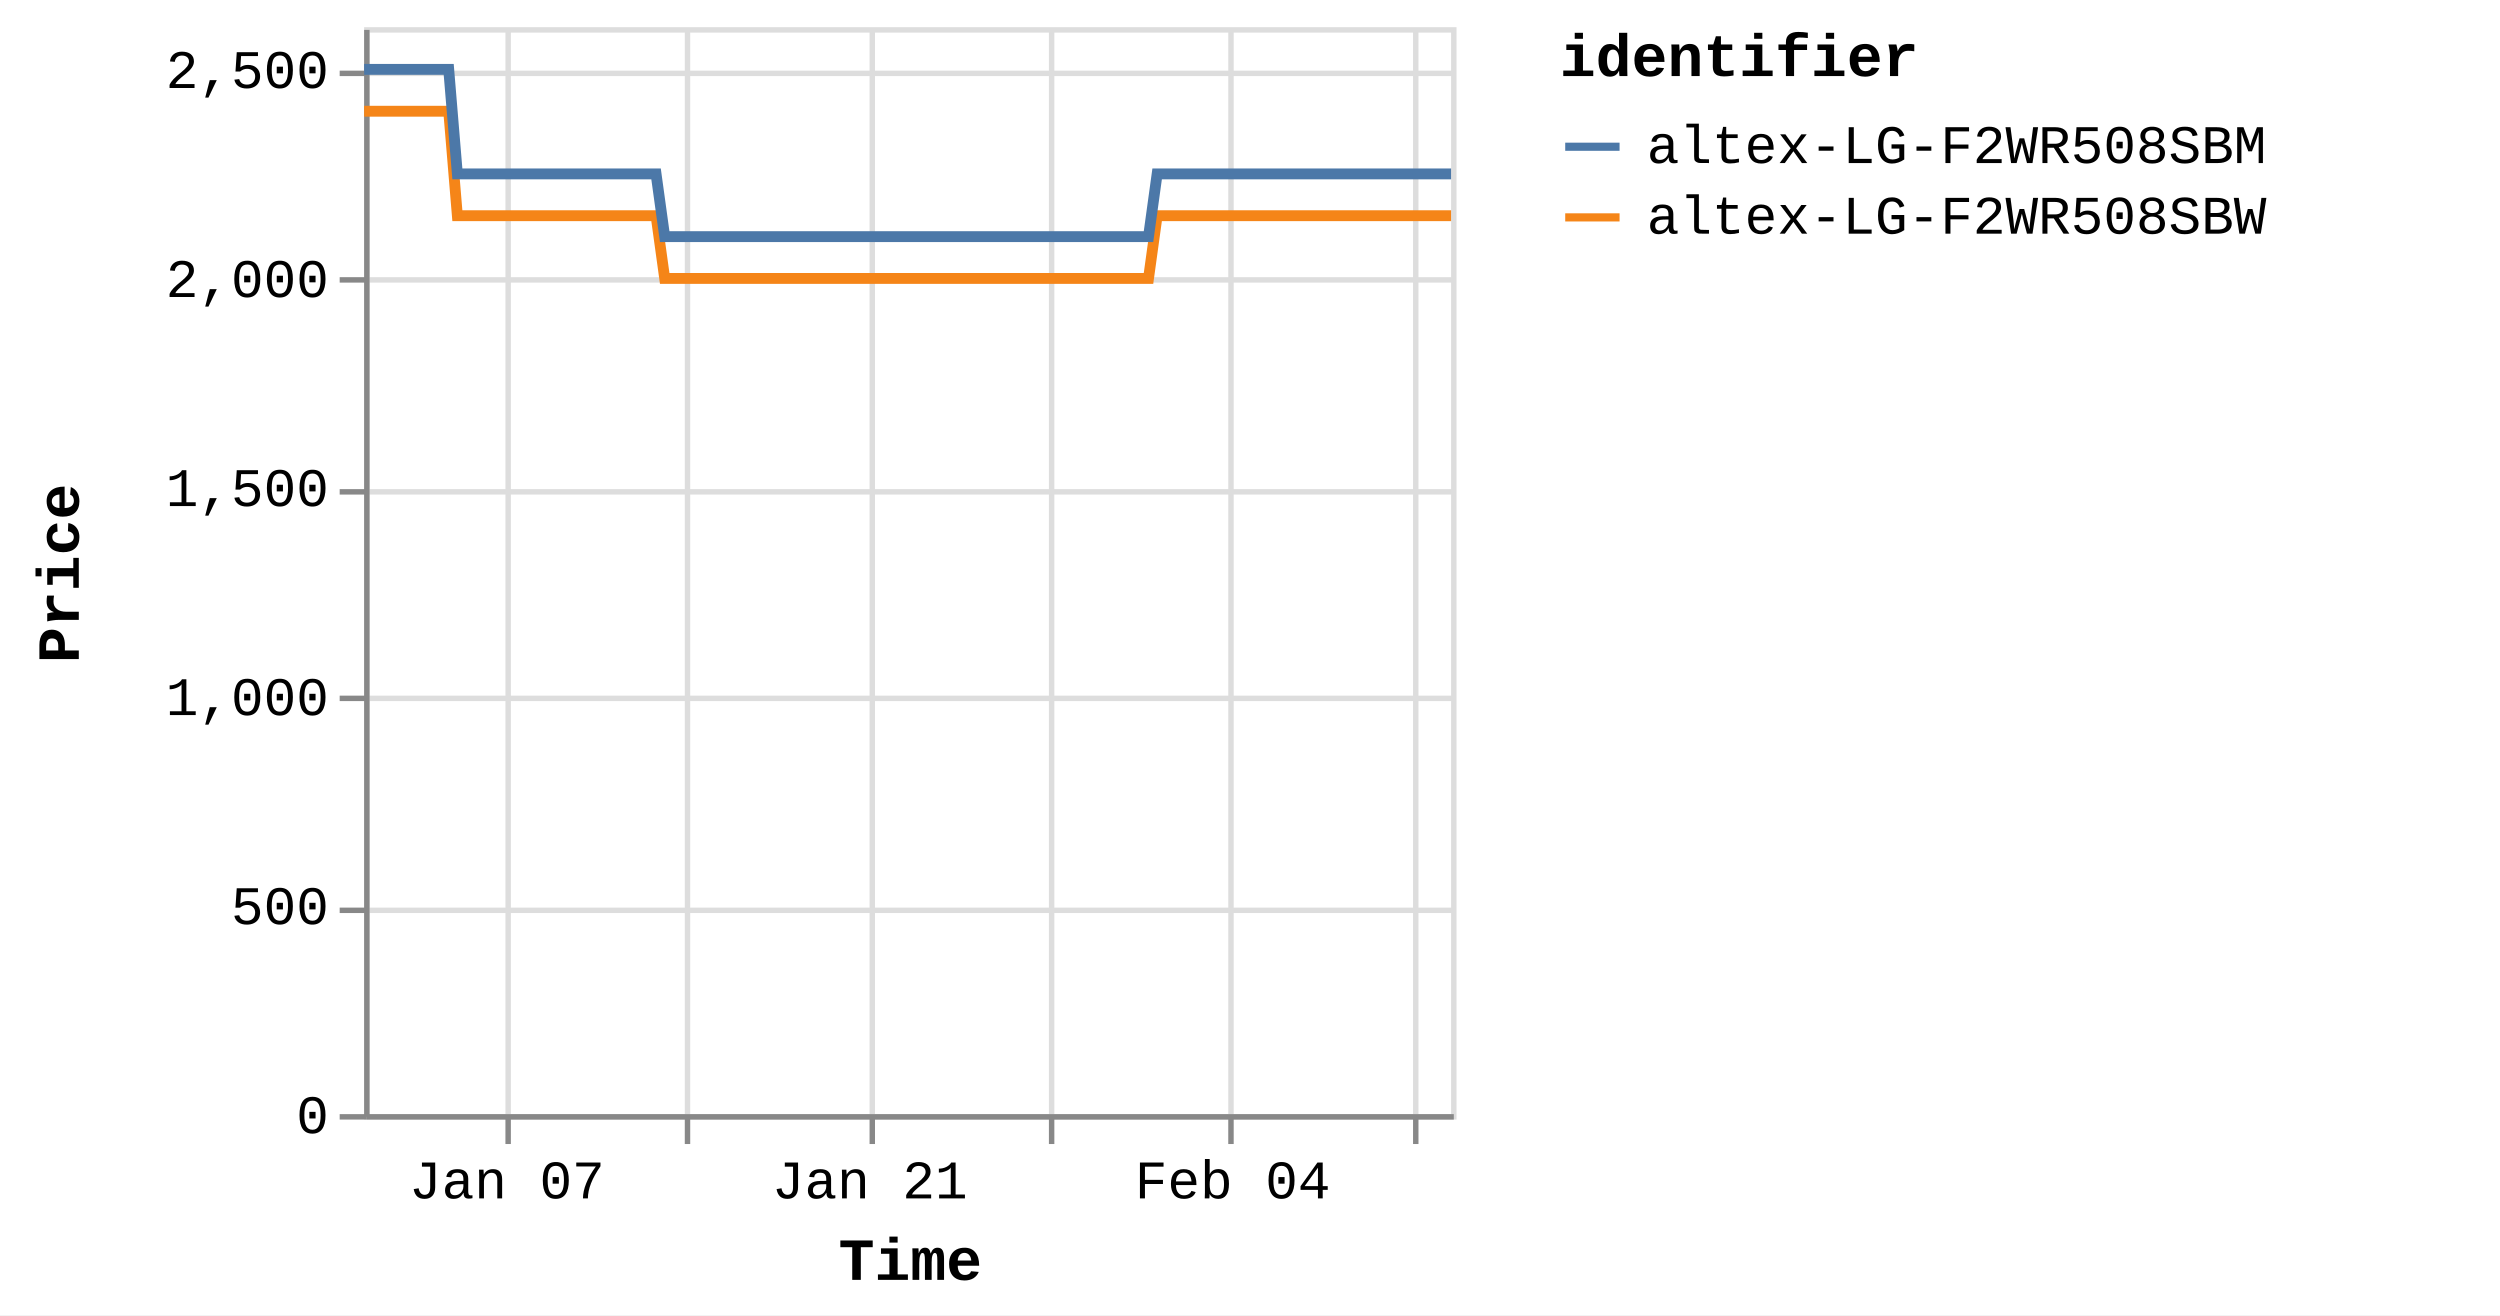
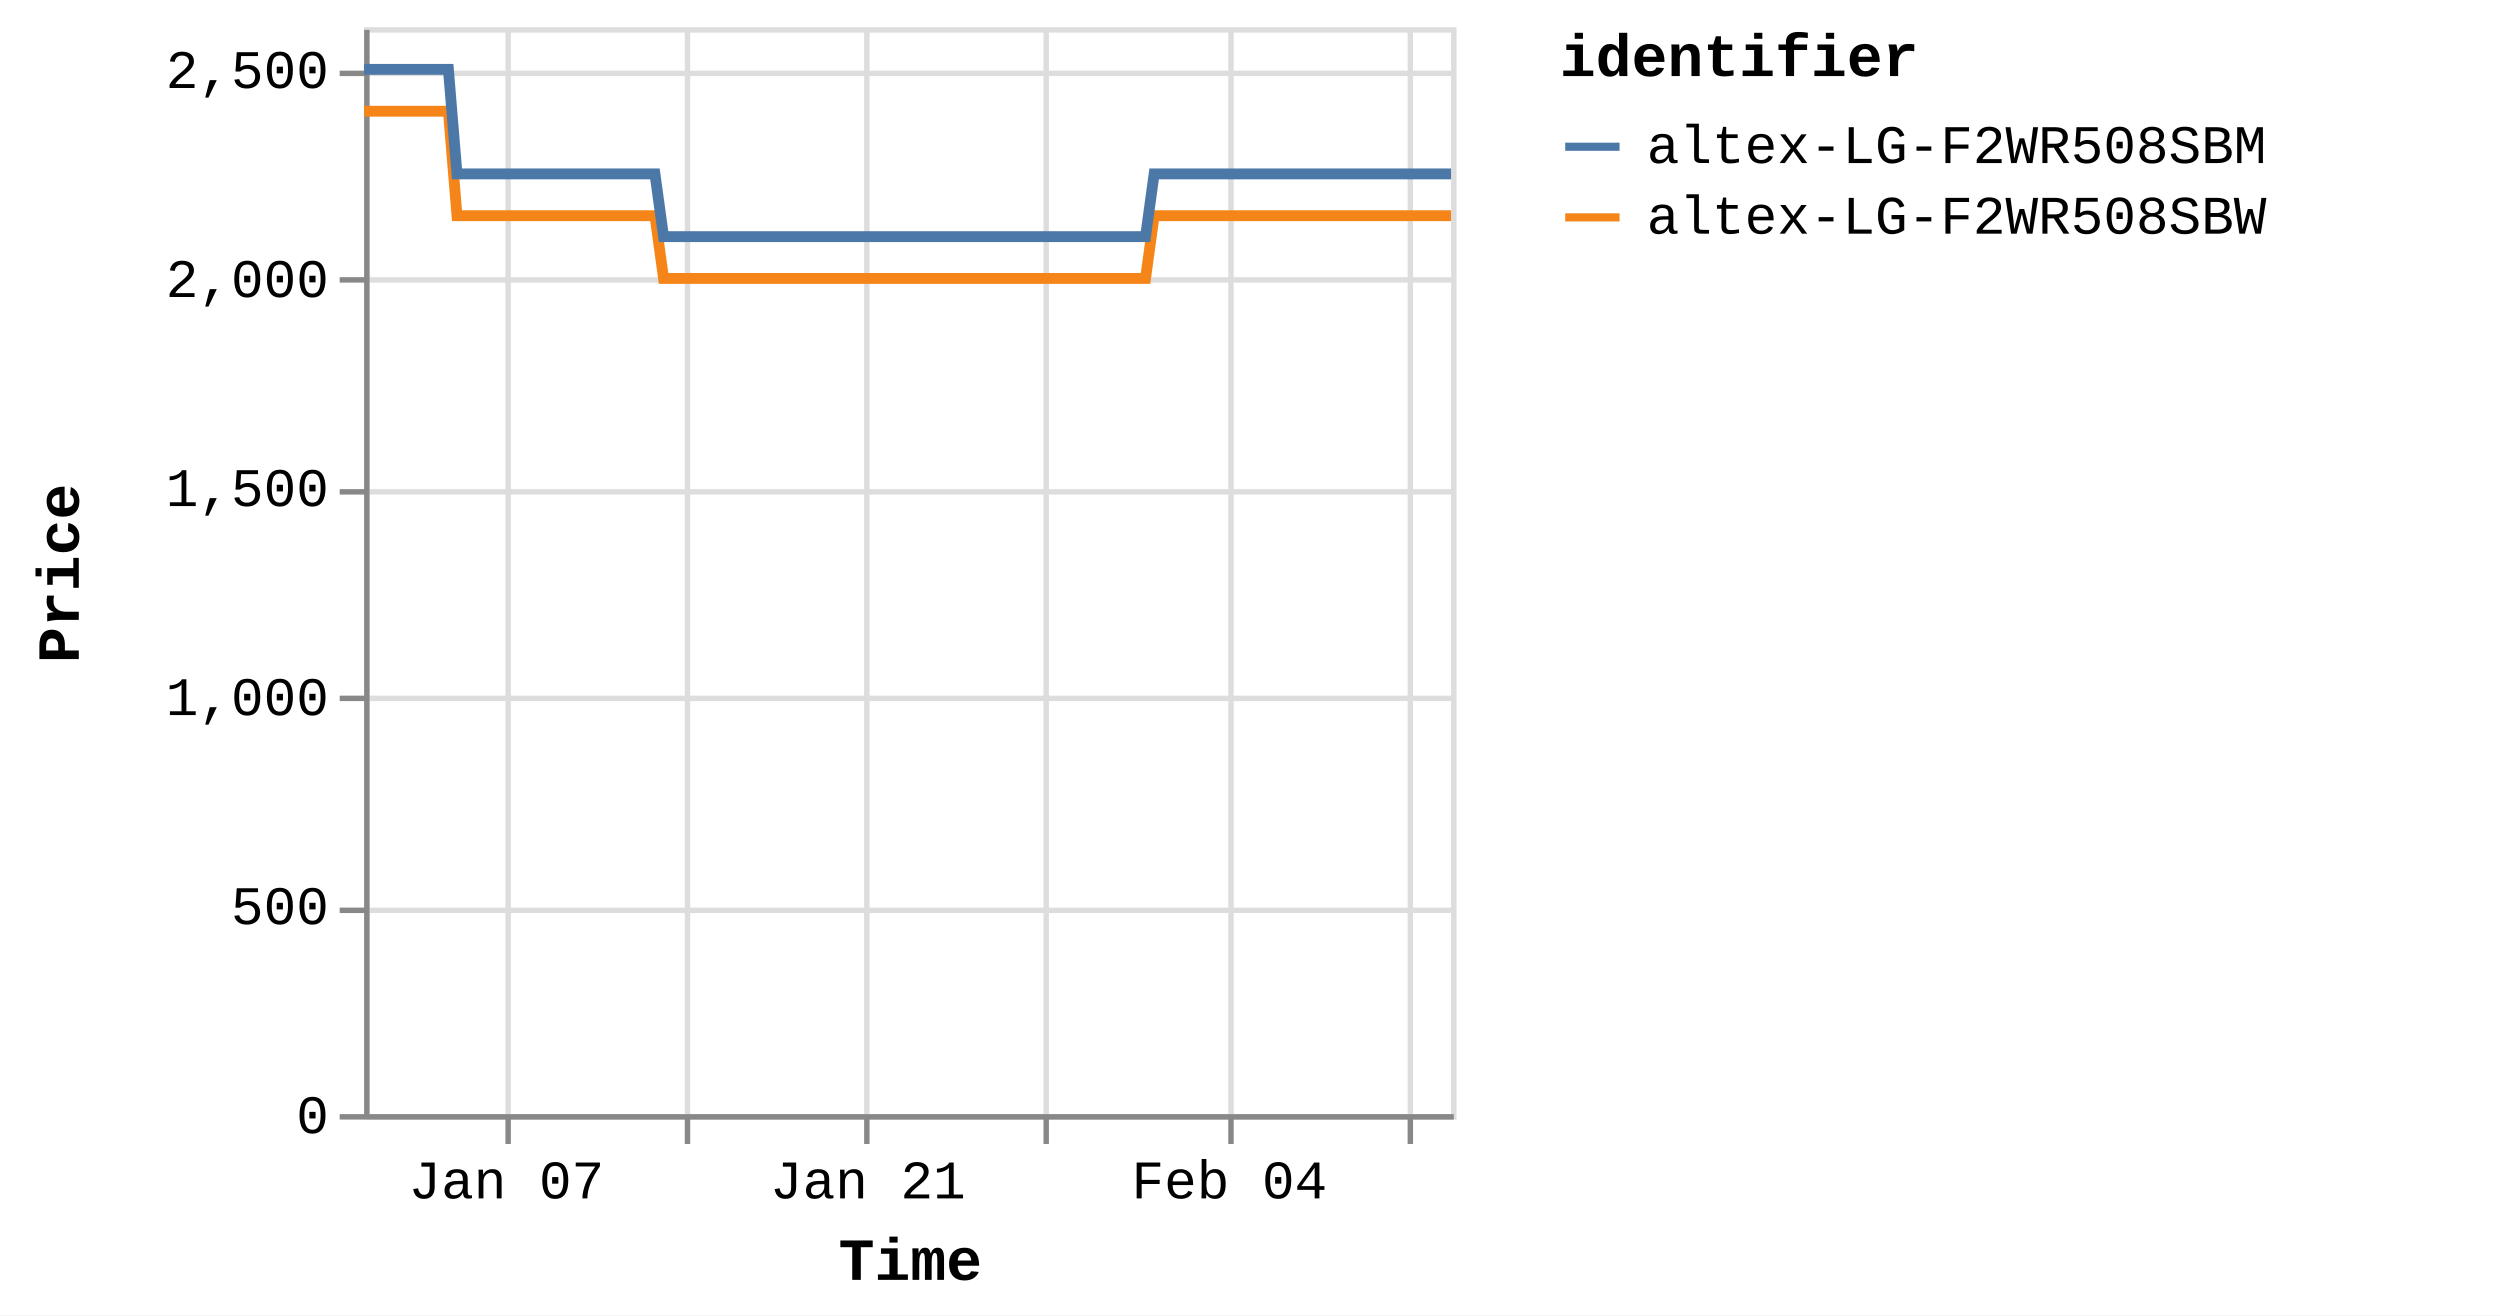
<svg xmlns="http://www.w3.org/2000/svg" version="1.1" class="marks" width="460" height="242" viewBox="0 0 460 242">
  <rect width="460" height="242" fill="white" />
  <g fill="none" stroke-miterlimit="10" transform="translate(67,5)">
    <g class="mark-group role-frame root" role="graphics-object" aria-roledescription="group mark container">
      <g transform="translate(0,0)">
        <path class="background" aria-hidden="true" d="M0.5,0.5h200v200h-200Z" stroke="#ddd" />
        <g>
          <g class="mark-group role-axis" aria-hidden="true">
            <g transform="translate(0.5,200.5)">
              <path class="background" aria-hidden="true" d="M0,0h0v0h0Z" pointer-events="none" />
              <g>
                <g class="mark-rule role-axis-grid" pointer-events="none">
                  <line transform="translate(26,-200)" x2="0" y2="200" stroke="#ddd" stroke-width="1" opacity="1" />
                  <line transform="translate(59,-200)" x2="0" y2="200" stroke="#ddd" stroke-width="1" opacity="1" />
-                   <line transform="translate(93,-200)" x2="0" y2="200" stroke="#ddd" stroke-width="1" opacity="1" />
-                   <line transform="translate(126,-200)" x2="0" y2="200" stroke="#ddd" stroke-width="1" opacity="1" />
+                   <line transform="translate(92,-200)" x2="0" y2="200" stroke="#ddd" stroke-width="1" opacity="1" />
+                   <line transform="translate(125,-200)" x2="0" y2="200" stroke="#ddd" stroke-width="1" opacity="1" />
                  <line transform="translate(159,-200)" x2="0" y2="200" stroke="#ddd" stroke-width="1" opacity="1" />
-                   <line transform="translate(193,-200)" x2="0" y2="200" stroke="#ddd" stroke-width="1" opacity="1" />
+                   <line transform="translate(192,-200)" x2="0" y2="200" stroke="#ddd" stroke-width="1" opacity="1" />
                </g>
              </g>
              <path class="foreground" aria-hidden="true" d="" pointer-events="none" display="none" />
            </g>
          </g>
          <g class="mark-group role-axis" aria-hidden="true">
            <g transform="translate(0.5,0.5)">
              <path class="background" aria-hidden="true" d="M0,0h0v0h0Z" pointer-events="none" />
              <g>
                <g class="mark-rule role-axis-grid" pointer-events="none">
                  <line transform="translate(0,200)" x2="200" y2="0" stroke="#ddd" stroke-width="1" opacity="1" />
                  <line transform="translate(0,162)" x2="200" y2="0" stroke="#ddd" stroke-width="1" opacity="1" />
                  <line transform="translate(0,123)" x2="200" y2="0" stroke="#ddd" stroke-width="1" opacity="1" />
                  <line transform="translate(0,85)" x2="200" y2="0" stroke="#ddd" stroke-width="1" opacity="1" />
                  <line transform="translate(0,46)" x2="200" y2="0" stroke="#ddd" stroke-width="1" opacity="1" />
                  <line transform="translate(0,8)" x2="200" y2="0" stroke="#ddd" stroke-width="1" opacity="1" />
                </g>
              </g>
              <path class="foreground" aria-hidden="true" d="" pointer-events="none" display="none" />
            </g>
          </g>
-           <g class="mark-group role-axis" role="graphics-symbol" aria-roledescription="axis" aria-label="X-axis titled 'Time' for a time scale with values from Monday, 01 January 2024, 2:19:43 PM to Monday, 12 February 2024, 12:49:17 PM">
+           <g class="mark-group role-axis" role="graphics-symbol" aria-roledescription="axis" aria-label="X-axis titled 'Time' for a time scale with values from Monday, 01 January 2024, 2:19:43 PM to Monday, 12 February 2024, 4:38:55 PM">
            <g transform="translate(0.5,200.5)">
              <path class="background" aria-hidden="true" d="M0,0h0v0h0Z" pointer-events="none" />
              <g>
                <g class="mark-rule role-axis-tick" pointer-events="none">
                  <line transform="translate(26,0)" x2="0" y2="5" stroke="#888" stroke-width="1" opacity="1" />
                  <line transform="translate(59,0)" x2="0" y2="5" stroke="#888" stroke-width="1" opacity="1" />
-                   <line transform="translate(93,0)" x2="0" y2="5" stroke="#888" stroke-width="1" opacity="1" />
-                   <line transform="translate(126,0)" x2="0" y2="5" stroke="#888" stroke-width="1" opacity="1" />
+                   <line transform="translate(92,0)" x2="0" y2="5" stroke="#888" stroke-width="1" opacity="1" />
+                   <line transform="translate(125,0)" x2="0" y2="5" stroke="#888" stroke-width="1" opacity="1" />
                  <line transform="translate(159,0)" x2="0" y2="5" stroke="#888" stroke-width="1" opacity="1" />
-                   <line transform="translate(193,0)" x2="0" y2="5" stroke="#888" stroke-width="1" opacity="1" />
+                   <line transform="translate(192,0)" x2="0" y2="5" stroke="#888" stroke-width="1" opacity="1" />
                </g>
                <g class="mark-text role-axis-label" pointer-events="none">
-                   <text text-anchor="middle" transform="translate(25.76697,15)" font-family="Liberation Mono" font-size="10px" fill="#000" opacity="1">Jan 07</text>
-                   <text text-anchor="middle" transform="translate(59.15021,15)" font-family="Liberation Mono" font-size="10px" fill="#000" opacity="0">Jan 14</text>
-                   <text text-anchor="middle" transform="translate(92.53346,15)" font-family="Liberation Mono" font-size="10px" fill="#000" opacity="1">Jan 21</text>
-                   <text text-anchor="middle" transform="translate(125.9167,15)" font-family="Liberation Mono" font-size="10px" fill="#000" opacity="0">Jan 28</text>
-                   <text text-anchor="middle" transform="translate(159.3,15)" font-family="Liberation Mono" font-size="10px" fill="#000" opacity="1">Feb 04</text>
-                   <text text-anchor="middle" transform="translate(192.6832,15)" font-family="Liberation Mono" font-size="10px" fill="#000" opacity="0">Feb 11</text>
+                   <text text-anchor="middle" transform="translate(25.66936,15)" font-family="Liberation Mono" font-size="10px" fill="#000" opacity="1">Jan 07</text>
+                   <text text-anchor="middle" transform="translate(58.92615,15)" font-family="Liberation Mono" font-size="10px" fill="#000" opacity="0">Jan 14</text>
+                   <text text-anchor="middle" transform="translate(92.18294,15)" font-family="Liberation Mono" font-size="10px" fill="#000" opacity="1">Jan 21</text>
+                   <text text-anchor="middle" transform="translate(125.4397,15)" font-family="Liberation Mono" font-size="10px" fill="#000" opacity="0">Jan 28</text>
+                   <text text-anchor="middle" transform="translate(158.6965,15)" font-family="Liberation Mono" font-size="10px" fill="#000" opacity="1">Feb 04</text>
+                   <text text-anchor="middle" transform="translate(191.9533,15)" font-family="Liberation Mono" font-size="10px" fill="#000" opacity="0">Feb 11</text>
                </g>
                <g class="mark-rule role-axis-domain" pointer-events="none">
                  <line transform="translate(0,0)" x2="200" y2="0" stroke="#888" stroke-width="1" opacity="1" />
                </g>
                <g class="mark-text role-axis-title" pointer-events="none">
                  <text text-anchor="middle" transform="translate(100,30)" font-family="Liberation Mono" font-size="11px" font-weight="bold" fill="#000" opacity="1">Time</text>
                </g>
              </g>
              <path class="foreground" aria-hidden="true" d="" pointer-events="none" display="none" />
            </g>
          </g>
          <g class="mark-group role-axis" role="graphics-symbol" aria-roledescription="axis" aria-label="Y-axis titled 'Price' for a linear scale with values from 0 to 2,600">
            <g transform="translate(0.5,0.5)">
              <path class="background" aria-hidden="true" d="M0,0h0v0h0Z" pointer-events="none" />
              <g>
                <g class="mark-rule role-axis-tick" pointer-events="none">
                  <line transform="translate(0,200)" x2="-5" y2="0" stroke="#888" stroke-width="1" opacity="1" />
                  <line transform="translate(0,162)" x2="-5" y2="0" stroke="#888" stroke-width="1" opacity="1" />
                  <line transform="translate(0,123)" x2="-5" y2="0" stroke="#888" stroke-width="1" opacity="1" />
                  <line transform="translate(0,85)" x2="-5" y2="0" stroke="#888" stroke-width="1" opacity="1" />
                  <line transform="translate(0,46)" x2="-5" y2="0" stroke="#888" stroke-width="1" opacity="1" />
                  <line transform="translate(0,8)" x2="-5" y2="0" stroke="#888" stroke-width="1" opacity="1" />
                </g>
                <g class="mark-text role-axis-label" pointer-events="none">
                  <text text-anchor="end" transform="translate(-7,203)" font-family="Liberation Mono" font-size="10px" fill="#000" opacity="1">0</text>
                  <text text-anchor="end" transform="translate(-7,164.5385)" font-family="Liberation Mono" font-size="10px" fill="#000" opacity="1">500</text>
                  <text text-anchor="end" transform="translate(-7,126.0769)" font-family="Liberation Mono" font-size="10px" fill="#000" opacity="1">1,000</text>
                  <text text-anchor="end" transform="translate(-7,87.61538)" font-family="Liberation Mono" font-size="10px" fill="#000" opacity="1">1,500</text>
                  <text text-anchor="end" transform="translate(-7,49.15385)" font-family="Liberation Mono" font-size="10px" fill="#000" opacity="1">2,000</text>
                  <text text-anchor="end" transform="translate(-7,10.69231)" font-family="Liberation Mono" font-size="10px" fill="#000" opacity="1">2,500</text>
                </g>
                <g class="mark-rule role-axis-domain" pointer-events="none">
                  <line transform="translate(0,200)" x2="0" y2="-200" stroke="#888" stroke-width="1" opacity="1" />
                </g>
                <g class="mark-text role-axis-title" pointer-events="none">
                  <text text-anchor="middle" transform="translate(-51,100) rotate(-90) translate(0,-2)" font-family="Liberation Mono" font-size="11px" font-weight="bold" fill="#000" opacity="1">Price</text>
                </g>
              </g>
              <path class="foreground" aria-hidden="true" d="" pointer-events="none" display="none" />
            </g>
          </g>
          <g class="mark-group role-scope pathgroup" role="graphics-object" aria-roledescription="group mark container">
            <g transform="translate(0,0)">
              <path class="background" aria-hidden="true" d="M0,0h200v200h-200Z" />
              <g>
                <g class="mark-line role-mark marks" role="graphics-object" aria-roledescription="line mark container">
-                   <path aria-label="Time: Jan 01, 2024; Price: 2399; identifier: altex-LG-F2WR508SBW" role="graphics-symbol" aria-roledescription="line mark" d="M0,15.462L0.499,15.462L1.255,15.462L2.844,15.462L3.64,15.462L4.475,15.462L5.235,15.462L6.023,15.462L7.614,15.462L8.409,15.462L9.245,15.462L10.005,15.462L10.791,15.462L12.383,15.462L13.179,15.462L14.013,15.462L14.779,15.462L15.562,15.462L17.154,34.692L17.948,34.692L18.783,34.692L19.546,34.692L20.33,34.692L21.922,34.692L22.715,34.692L23.548,34.692L24.311,34.692L25.099,34.692L26.694,34.692L27.484,34.692L28.317,34.692L29.081,34.692L29.868,34.692L31.462,34.692L32.259,34.692L33.095,34.692L33.856,34.692L34.636,34.692L36.233,34.692L37.026,34.692L37.873,34.692L38.626,34.692L39.406,34.692L41.001,34.692L41.796,34.692L42.633,34.692L43.392,34.692L44.175,34.692L45.769,34.692L46.564,34.692L47.403,34.692L48.164,34.692L48.944,34.692L50.537,34.692L51.334,34.692L52.169,34.692L52.931,34.692L53.714,34.692L55.304,46.231L56.098,46.231L56.931,46.231L57.695,46.231L58.482,46.231L60.077,46.231L60.867,46.231L61.699,46.231L62.462,46.231L63.251,46.231L64.847,46.231L65.642,46.231L66.482,46.231L67.24,46.231L68.02,46.231L69.613,46.231L70.412,46.231L71.249,46.231L72.01,46.231L72.789,46.231L74.383,46.231L75.181,46.231L76.019,46.231L76.778,46.231L77.558,46.231L79.151,46.231L79.947,46.231L80.785,46.231L81.544,46.231L82.329,46.231L83.921,46.231L84.717,46.231L85.555,46.231L86.317,46.231L87.096,46.231L88.69,46.231L89.48,46.231L90.315,46.231L91.081,46.231L91.867,46.231L93.456,46.231L94.25,46.231L95.083,46.231L95.847,46.231L96.635,46.231L98.232,46.231L99.028,46.231L99.867,46.231L100.622,46.231L101.404,46.231L102.998,46.231L103.797,46.231L104.635,46.231L105.395,46.231L106.173,46.231L107.768,46.231L108.565,46.231L109.403,46.231L110.162,46.231L110.942,46.231L112.539,46.231L113.332,46.231L114.172,46.231L114.934,46.231L115.711,46.231L117.303,46.231L118.1,46.231L118.924,46.231L119.687,46.231L120.482,46.231L122.069,46.231L122.866,46.231L123.682,46.231L124.454,46.231L125.248,46.231L126.839,46.231L127.634,46.231L128.454,46.231L129.223,46.231L130.018,46.231L131.608,46.231L132.405,46.231L133.23,46.231L133.993,46.231L134.788,46.231L136.375,46.231L137.171,46.231L137.998,46.231L138.772,46.231L139.555,46.231L141.145,46.231L141.941,46.231L142.768,46.231L143.53,46.231L144.324,46.231L145.914,34.692L146.71,34.692L147.538,34.692L148.299,34.692L149.093,34.692L150.685,34.692L151.478,34.692L152.305,34.692L153.067,34.692L153.863,34.692L155.453,34.692L156.248,34.692L157.067,34.692L157.837,34.692L158.635,34.692L160.226,34.692L161.018,34.692L161.836,34.692L162.605,34.692L163.4,34.692L164.991,34.692L165.788,34.692L166.615,34.692L167.377,34.692L168.17,34.692L169.759,34.692L170.555,34.692L171.383,34.692L172.146,34.692L172.939,34.692L174.528,34.692L175.325,34.692L176.15,34.692L176.918,34.692L177.709,34.692L179.298,34.692L180.095,34.692L180.919,34.692L181.686,34.692L182.477,34.692L184.068,34.692L184.863,34.692L185.685,34.692L186.453,34.692L187.249,34.692L188.836,34.692L189.63,34.692L190.452,34.692L191.22,34.692L192.016,34.692L193.609,34.692L194.401,34.692L195.22,34.692L195.99,34.692L196.784,34.692L198.375,34.692L199.169,34.692L200,34.692" stroke="#f58518" stroke-width="2" />
+                   <path aria-label="Time: Jan 01, 2024; Price: 2399; identifier: altex-LG-F2WR508SBW" role="graphics-symbol" aria-roledescription="line mark" d="M0,15.462L0.497,15.462L1.25,15.462L2.833,15.462L3.626,15.462L4.458,15.462L5.215,15.462L6,15.462L7.585,15.462L8.377,15.462L9.21,15.462L9.967,15.462L10.75,15.462L12.336,15.462L13.129,15.462L13.96,15.462L14.723,15.462L15.503,15.462L17.089,34.692L17.88,34.692L18.711,34.692L19.472,34.692L20.253,34.692L21.838,34.692L22.629,34.692L23.459,34.692L24.219,34.692L25.004,34.692L26.593,34.692L27.38,34.692L28.209,34.692L28.971,34.692L29.755,34.692L31.343,34.692L32.137,34.692L32.97,34.692L33.728,34.692L34.505,34.692L36.095,34.692L36.886,34.692L37.729,34.692L38.48,34.692L39.257,34.692L40.846,34.692L41.638,34.692L42.472,34.692L43.227,34.692L44.008,34.692L45.596,34.692L46.388,34.692L47.224,34.692L47.981,34.692L48.759,34.692L50.346,34.692L51.139,34.692L51.971,34.692L52.73,34.692L53.51,34.692L55.095,46.231L55.885,46.231L56.715,46.231L57.476,46.231L58.26,46.231L59.849,46.231L60.636,46.231L61.465,46.231L62.225,46.231L63.012,46.231L64.601,46.231L65.394,46.231L66.23,46.231L66.986,46.231L67.762,46.231L69.35,46.231L70.145,46.231L70.979,46.231L71.738,46.231L72.514,46.231L74.101,46.231L74.896,46.231L75.731,46.231L76.487,46.231L77.265,46.231L78.851,46.231L79.644,46.231L80.479,46.231L81.235,46.231L82.018,46.231L83.604,46.231L84.396,46.231L85.231,46.231L85.99,46.231L86.766,46.231L88.354,46.231L89.142,46.231L89.973,46.231L90.736,46.231L91.519,46.231L93.102,46.231L93.893,46.231L94.723,46.231L95.484,46.231L96.269,46.231L97.86,46.231L98.653,46.231L99.489,46.231L100.241,46.231L101.02,46.231L102.608,46.231L103.403,46.231L104.238,46.231L104.996,46.231L105.77,46.231L107.36,46.231L108.153,46.231L108.989,46.231L109.745,46.231L110.522,46.231L112.112,46.231L112.903,46.231L113.74,46.231L114.499,46.231L115.272,46.231L116.858,46.231L117.653,46.231L118.474,46.231L119.234,46.231L120.026,46.231L121.607,46.231L122.401,46.231L123.214,46.231L123.982,46.231L124.773,46.231L126.359,46.231L127.15,46.231L127.967,46.231L128.734,46.231L129.526,46.231L131.109,46.231L131.903,46.231L132.725,46.231L133.486,46.231L134.277,46.231L135.859,46.231L136.652,46.231L137.475,46.231L138.247,46.231L139.027,46.231L140.61,46.231L141.403,46.231L142.227,46.231L142.987,46.231L143.778,46.231L145.361,34.692L146.154,34.692L146.979,34.692L147.737,34.692L148.528,34.692L150.114,34.692L150.904,34.692L151.728,34.692L152.487,34.692L153.28,34.692L154.864,34.692L155.656,34.692L156.472,34.692L157.239,34.692L158.034,34.692L159.619,34.692L160.408,34.692L161.223,34.692L161.99,34.692L162.781,34.692L164.366,34.692L165.16,34.692L165.984,34.692L166.743,34.692L167.533,34.692L169.116,34.692L169.909,34.692L170.734,34.692L171.494,34.692L172.284,34.692L173.867,34.692L174.66,34.692L175.483,34.692L176.248,34.692L177.035,34.692L178.619,34.692L179.413,34.692L180.234,34.692L180.998,34.692L181.786,34.692L183.37,34.692L184.163,34.692L184.982,34.692L185.747,34.692L186.539,34.692L188.12,34.692L188.912,34.692L189.731,34.692L190.496,34.692L191.288,34.692L192.875,34.692L193.664,34.692L194.48,34.692L195.247,34.692L196.039,34.692L197.623,34.692L198.414,34.692L199.242,34.692L200,34.692" stroke="#f58518" stroke-width="2" />
                </g>
              </g>
              <path class="foreground" aria-hidden="true" d="" display="none" />
            </g>
            <g transform="translate(0,0)">
              <path class="background" aria-hidden="true" d="M0,0h200v200h-200Z" />
              <g>
                <g class="mark-line role-mark marks" role="graphics-object" aria-roledescription="line mark container">
-                   <path aria-label="Time: Jan 01, 2024; Price: 2499; identifier: altex-LG-F2WR508SBM" role="graphics-symbol" aria-roledescription="line mark" d="M0,7.769L0.499,7.769L1.255,7.769L2.844,7.769L3.64,7.769L4.476,7.769L5.235,7.769L6.023,7.769L7.614,7.769L8.409,7.769L9.246,7.769L10.005,7.769L10.791,7.769L12.383,7.769L13.179,7.769L14.013,7.769L14.779,7.769L15.563,7.769L17.154,27L17.948,27L18.783,27L19.546,27L20.33,27L21.922,27L22.715,27L23.548,27L24.311,27L25.099,27L26.694,27L27.484,27L28.317,27L29.081,27L29.868,27L31.462,27L32.259,27L33.095,27L33.856,27L34.637,27L36.233,27L37.027,27L37.873,27L38.626,27L39.406,27L41.001,27L41.796,27L42.633,27L43.392,27L44.175,27L45.769,27L46.564,27L47.404,27L48.164,27L48.945,27L50.538,27L51.334,27L52.169,27L52.931,27L53.714,27L55.304,38.538L56.098,38.538L56.931,38.538L57.695,38.538L58.482,38.538L60.077,38.538L60.867,38.538L61.699,38.538L62.462,38.538L63.251,38.538L64.847,38.538L65.643,38.538L66.482,38.538L67.241,38.538L68.02,38.538L69.613,38.538L70.412,38.538L71.249,38.538L72.012,38.538L72.789,38.538L74.383,38.538L75.181,38.538L76.019,38.538L76.778,38.538L77.558,38.538L79.151,38.538L79.947,38.538L80.785,38.538L81.544,38.538L82.33,38.538L83.922,38.538L84.717,38.538L85.555,38.538L86.317,38.538L87.096,38.538L88.69,38.538L89.481,38.538L90.315,38.538L91.082,38.538L91.867,38.538L93.456,38.538L94.251,38.538L95.083,38.538L95.848,38.538L96.635,38.538L98.232,38.538L99.029,38.538L99.867,38.538L100.622,38.538L101.404,38.538L102.998,38.538L103.797,38.538L104.635,38.538L105.396,38.538L106.173,38.538L107.768,38.538L108.565,38.538L109.403,38.538L110.162,38.538L110.943,38.538L112.539,38.538L113.332,38.538L114.172,38.538L114.934,38.538L115.711,38.538L117.303,38.538L118.1,38.538L118.924,38.538L119.687,38.538L120.483,38.538L122.069,38.538L122.866,38.538L123.683,38.538L124.454,38.538L125.248,38.538L126.839,38.538L127.634,38.538L128.454,38.538L129.223,38.538L130.018,38.538L131.608,38.538L132.405,38.538L133.23,38.538L133.994,38.538L134.788,38.538L136.376,38.538L137.171,38.538L137.998,38.538L138.772,38.538L139.555,38.538L141.145,38.538L141.941,38.538L142.768,38.538L143.53,38.538L144.325,38.538L145.914,27L146.71,27L147.538,27L148.299,27L149.093,27L150.685,27L151.478,27L152.305,27L153.067,27L153.863,27L155.453,27L156.248,27L157.067,27L157.837,27L158.635,27L160.226,27L161.018,27L161.836,27L162.606,27L163.401,27L164.991,27L165.789,27L166.615,27L167.377,27L168.17,27L169.76,27L170.555,27L171.383,27L172.146,27L172.939,27L174.529,27L175.325,27L176.15,27L176.919,27L177.709,27L179.298,27L180.095,27L180.919,27L181.686,27L182.477,27L184.068,27L184.864,27L185.685,27L186.453,27L187.249,27L188.836,27L189.63,27L190.453,27L191.22,27L192.016,27L193.609,27L194.401,27L195.22,27L195.99,27L196.784,27L198.375,27L199.169,27L200,27" stroke="#4c78a8" stroke-width="2" />
+                   <path aria-label="Time: Jan 01, 2024; Price: 2499; identifier: altex-LG-F2WR508SBM" role="graphics-symbol" aria-roledescription="line mark" d="M0,7.769L0.497,7.769L1.25,7.769L2.834,7.769L3.626,7.769L4.459,7.769L5.215,7.769L6,7.769L7.585,7.769L8.377,7.769L9.211,7.769L9.967,7.769L10.75,7.769L12.336,7.769L13.129,7.769L13.96,7.769L14.724,7.769L15.504,7.769L17.089,27L17.88,27L18.712,27L19.472,27L20.253,27L21.839,27L22.629,27L23.459,27L24.219,27L25.004,27L26.593,27L27.38,27L28.209,27L28.971,27L29.755,27L31.343,27L32.137,27L32.97,27L33.728,27L34.505,27L36.096,27L36.886,27L37.729,27L38.48,27L39.257,27L40.846,27L41.638,27L42.472,27L43.227,27L44.008,27L45.596,27L46.388,27L47.224,27L47.981,27L48.759,27L50.346,27L51.139,27L51.971,27L52.73,27L53.511,27L55.095,38.538L55.885,38.538L56.715,38.538L57.476,38.538L58.26,38.538L59.849,38.538L60.636,38.538L61.466,38.538L62.226,38.538L63.012,38.538L64.601,38.538L65.394,38.538L66.23,38.538L66.986,38.538L67.763,38.538L69.35,38.538L70.145,38.538L70.979,38.538L71.739,38.538L72.514,38.538L74.101,38.538L74.896,38.538L75.731,38.538L76.487,38.538L77.265,38.538L78.852,38.538L79.644,38.538L80.479,38.538L81.235,38.538L82.018,38.538L83.604,38.538L84.396,38.538L85.231,38.538L85.99,38.538L86.766,38.538L88.354,38.538L89.142,38.538L89.973,38.538L90.737,38.538L91.519,38.538L93.102,38.538L93.894,38.538L94.723,38.538L95.485,38.538L96.269,38.538L97.86,38.538L98.654,38.538L99.489,38.538L100.241,38.538L101.02,38.538L102.608,38.538L103.403,38.538L104.238,38.538L104.996,38.538L105.771,38.538L107.36,38.538L108.154,38.538L108.989,38.538L109.745,38.538L110.522,38.538L112.113,38.538L112.903,38.538L113.74,38.538L114.499,38.538L115.273,38.538L116.859,38.538L117.653,38.538L118.474,38.538L119.234,38.538L120.026,38.538L121.607,38.538L122.401,38.538L123.214,38.538L123.983,38.538L124.773,38.538L126.359,38.538L127.15,38.538L127.967,38.538L128.734,38.538L129.526,38.538L131.11,38.538L131.903,38.538L132.725,38.538L133.486,38.538L134.277,38.538L135.859,38.538L136.652,38.538L137.475,38.538L138.247,38.538L139.027,38.538L140.61,38.538L141.403,38.538L142.228,38.538L142.987,38.538L143.778,38.538L145.362,27L146.154,27L146.979,27L147.737,27L148.529,27L150.114,27L150.905,27L151.728,27L152.487,27L153.28,27L154.864,27L155.656,27L156.473,27L157.239,27L158.034,27L159.619,27L160.408,27L161.223,27L161.99,27L162.782,27L164.366,27L165.161,27L165.984,27L166.743,27L167.533,27L169.117,27L169.909,27L170.734,27L171.494,27L172.284,27L173.868,27L174.661,27L175.483,27L176.249,27L177.036,27L178.619,27L179.413,27L180.234,27L180.998,27L181.786,27L183.371,27L184.163,27L184.982,27L185.747,27L186.539,27L188.12,27L188.912,27L189.731,27L190.496,27L191.289,27L192.875,27L193.664,27L194.48,27L195.248,27L196.039,27L197.623,27L198.415,27L199.242,27L200,27" stroke="#4c78a8" stroke-width="2" />
                </g>
              </g>
              <path class="foreground" aria-hidden="true" d="" display="none" />
            </g>
          </g>
          <g class="mark-group role-legend" role="graphics-symbol" aria-roledescription="legend" aria-label="Symbol legend titled 'identifier' for stroke color with 2 values: altex-LG-F2WR508SBM, altex-LG-F2WR508SBW">
            <g transform="translate(220,0)">
              <path class="background" aria-hidden="true" d="M0,0h168v40h-168Z" pointer-events="none" />
              <g>
                <g class="mark-group role-legend-entry">
                  <g transform="translate(0,16)">
                    <path class="background" aria-hidden="true" d="M0,0h0v0h0Z" pointer-events="none" />
                    <g>
                      <g class="mark-group role-scope" role="graphics-object" aria-roledescription="group mark container">
                        <g transform="translate(0,0)">
                          <path class="background" aria-hidden="true" d="M0,0h168v11h-168Z" pointer-events="none" opacity="1" />
                          <g>
                            <g class="mark-symbol role-legend-symbol" pointer-events="none">
                              <path transform="translate(6,6)" d="M-5,0L5,0" stroke="#4c78a8" stroke-width="1.5" opacity="1" />
                            </g>
                            <g class="mark-text role-legend-label" pointer-events="none">
                              <text text-anchor="start" transform="translate(16,9)" font-family="Liberation Mono" font-size="10px" fill="#000" opacity="1">altex-LG-F2WR508SBM</text>
                            </g>
                          </g>
                          <path class="foreground" aria-hidden="true" d="" pointer-events="none" display="none" />
                        </g>
                        <g transform="translate(0,13)">
                          <path class="background" aria-hidden="true" d="M0,0h168v11h-168Z" pointer-events="none" opacity="1" />
                          <g>
                            <g class="mark-symbol role-legend-symbol" pointer-events="none">
                              <path transform="translate(6,6)" d="M-5,0L5,0" stroke="#f58518" stroke-width="1.5" opacity="1" />
                            </g>
                            <g class="mark-text role-legend-label" pointer-events="none">
                              <text text-anchor="start" transform="translate(16,9)" font-family="Liberation Mono" font-size="10px" fill="#000" opacity="1">altex-LG-F2WR508SBW</text>
                            </g>
                          </g>
                          <path class="foreground" aria-hidden="true" d="" pointer-events="none" display="none" />
                        </g>
                      </g>
                    </g>
                    <path class="foreground" aria-hidden="true" d="" pointer-events="none" display="none" />
                  </g>
                </g>
                <g class="mark-text role-legend-title" pointer-events="none">
                  <text text-anchor="start" transform="translate(0,9)" font-family="Liberation Mono" font-size="11px" font-weight="bold" fill="#000" opacity="1">identifier</text>
                </g>
              </g>
              <path class="foreground" aria-hidden="true" d="" pointer-events="none" display="none" />
            </g>
          </g>
        </g>
        <path class="foreground" aria-hidden="true" d="" display="none" />
      </g>
    </g>
  </g>
</svg>
